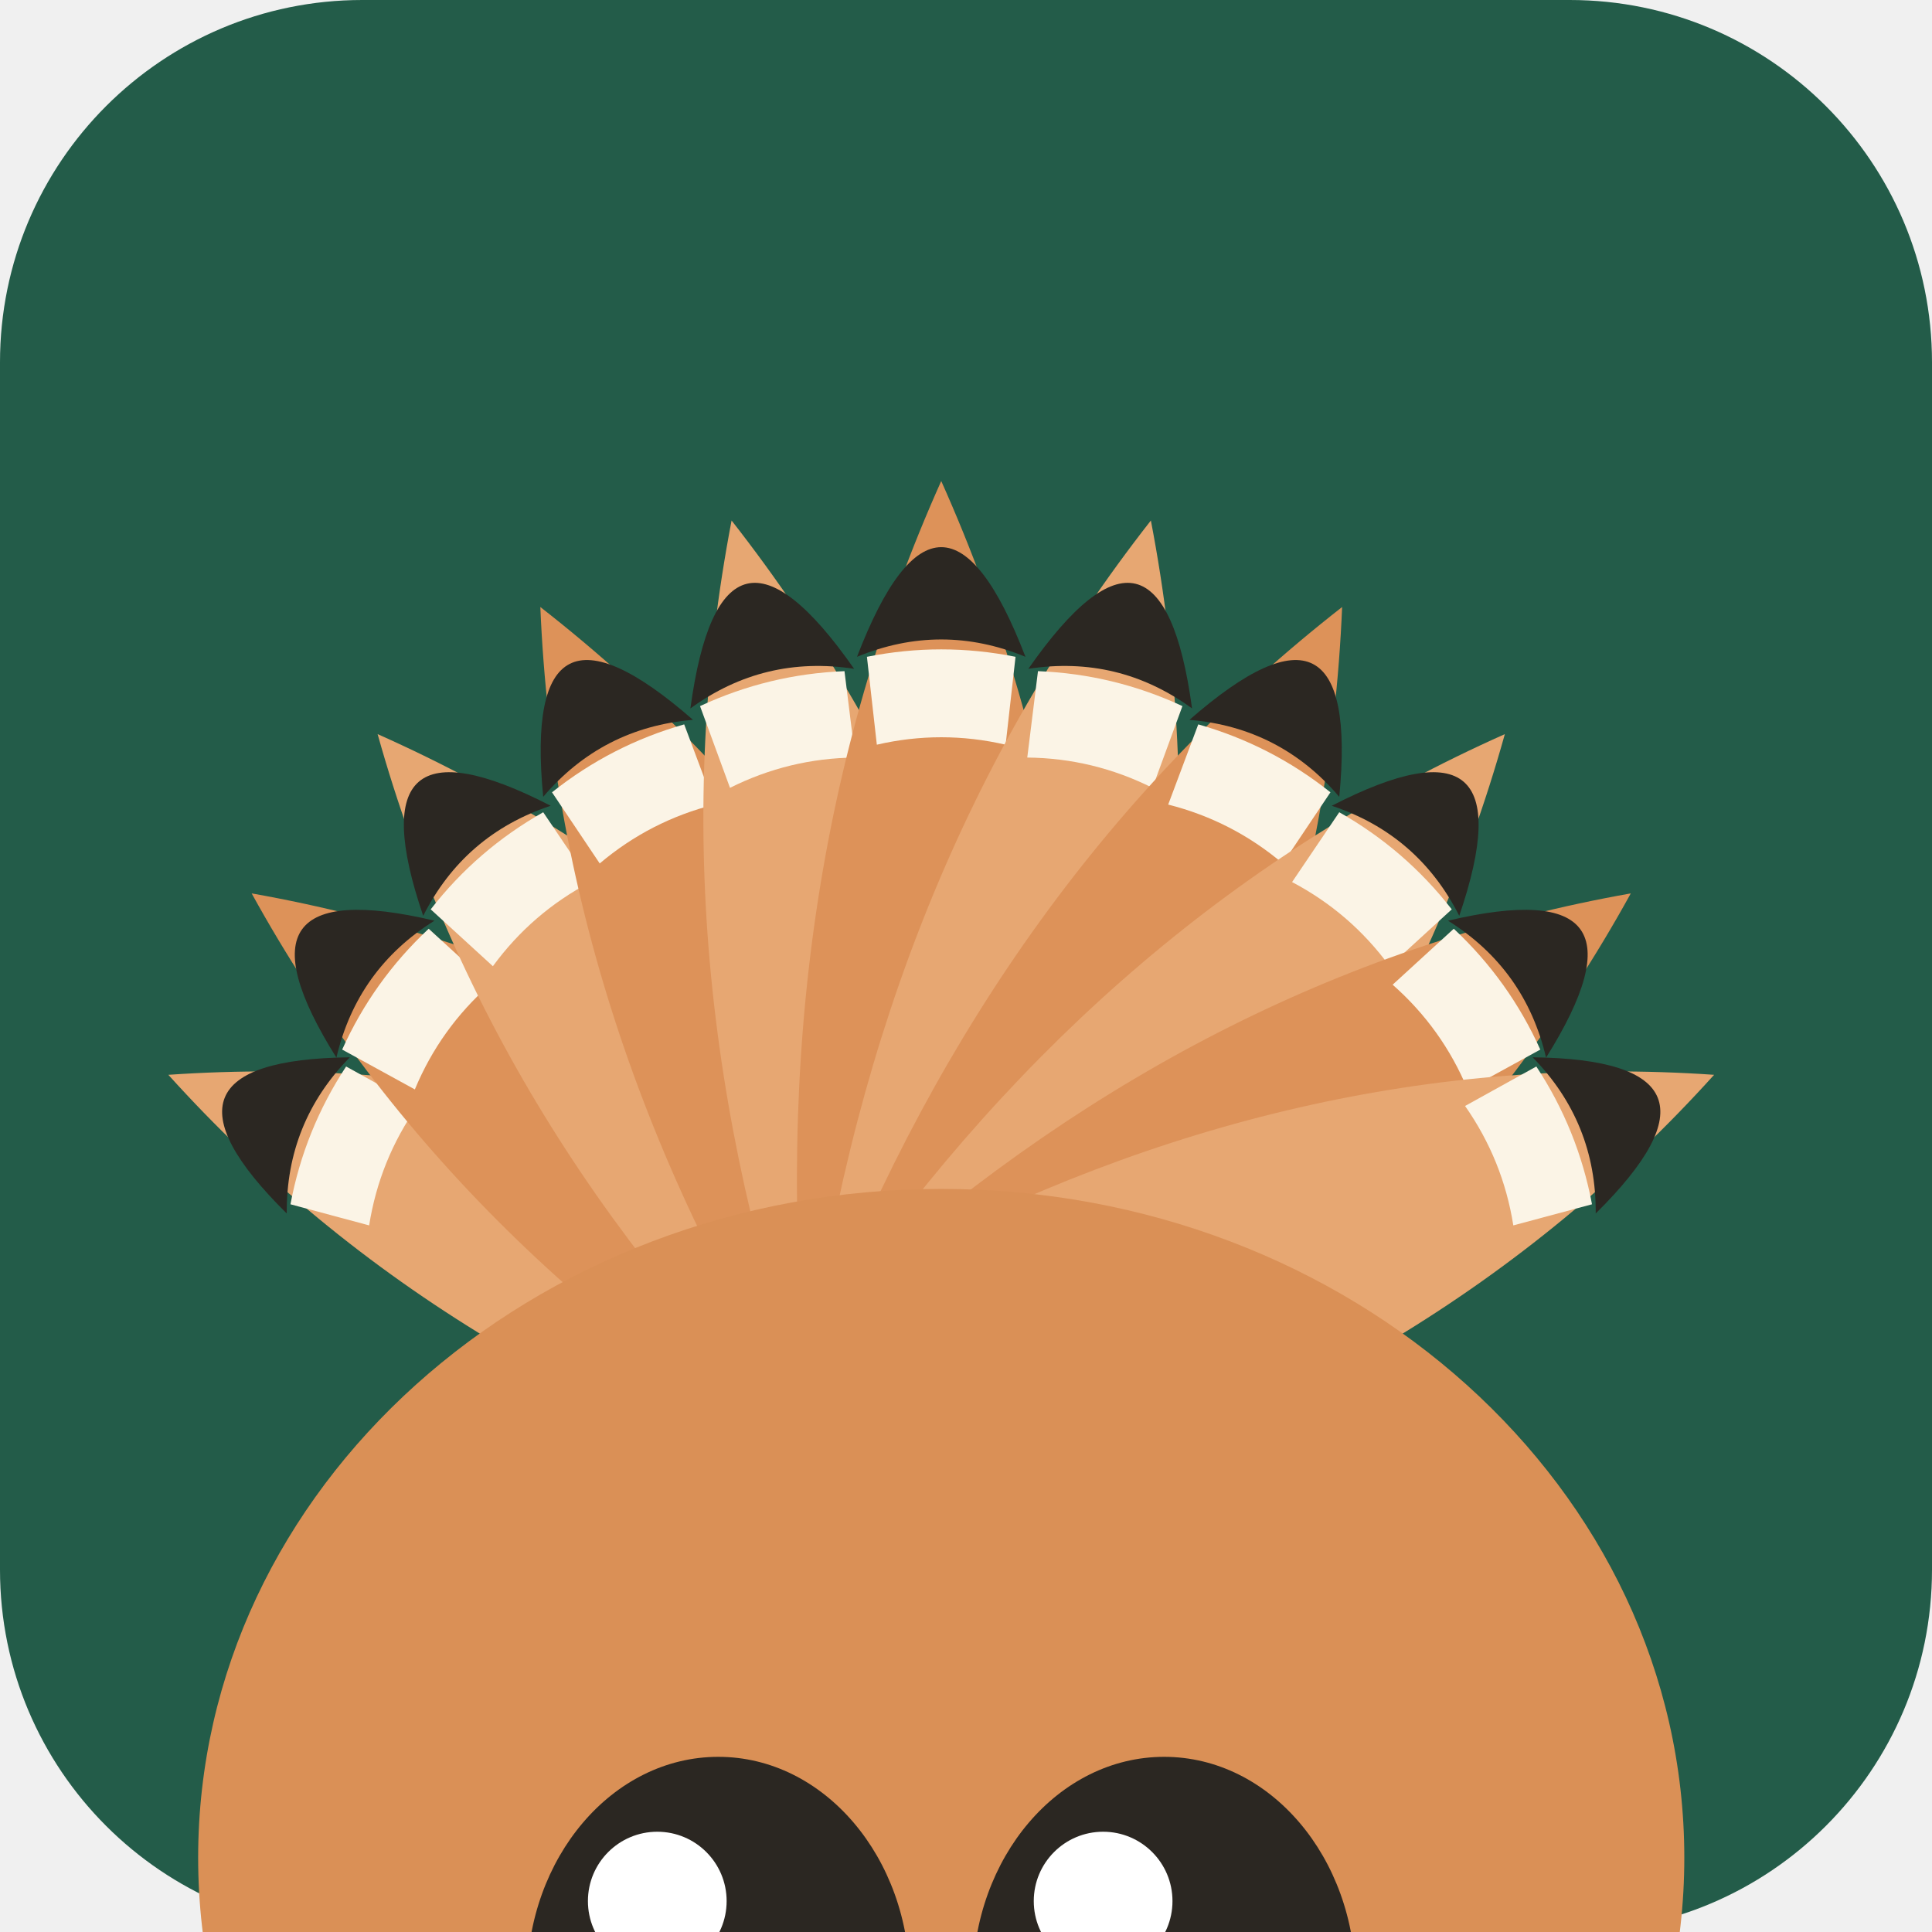
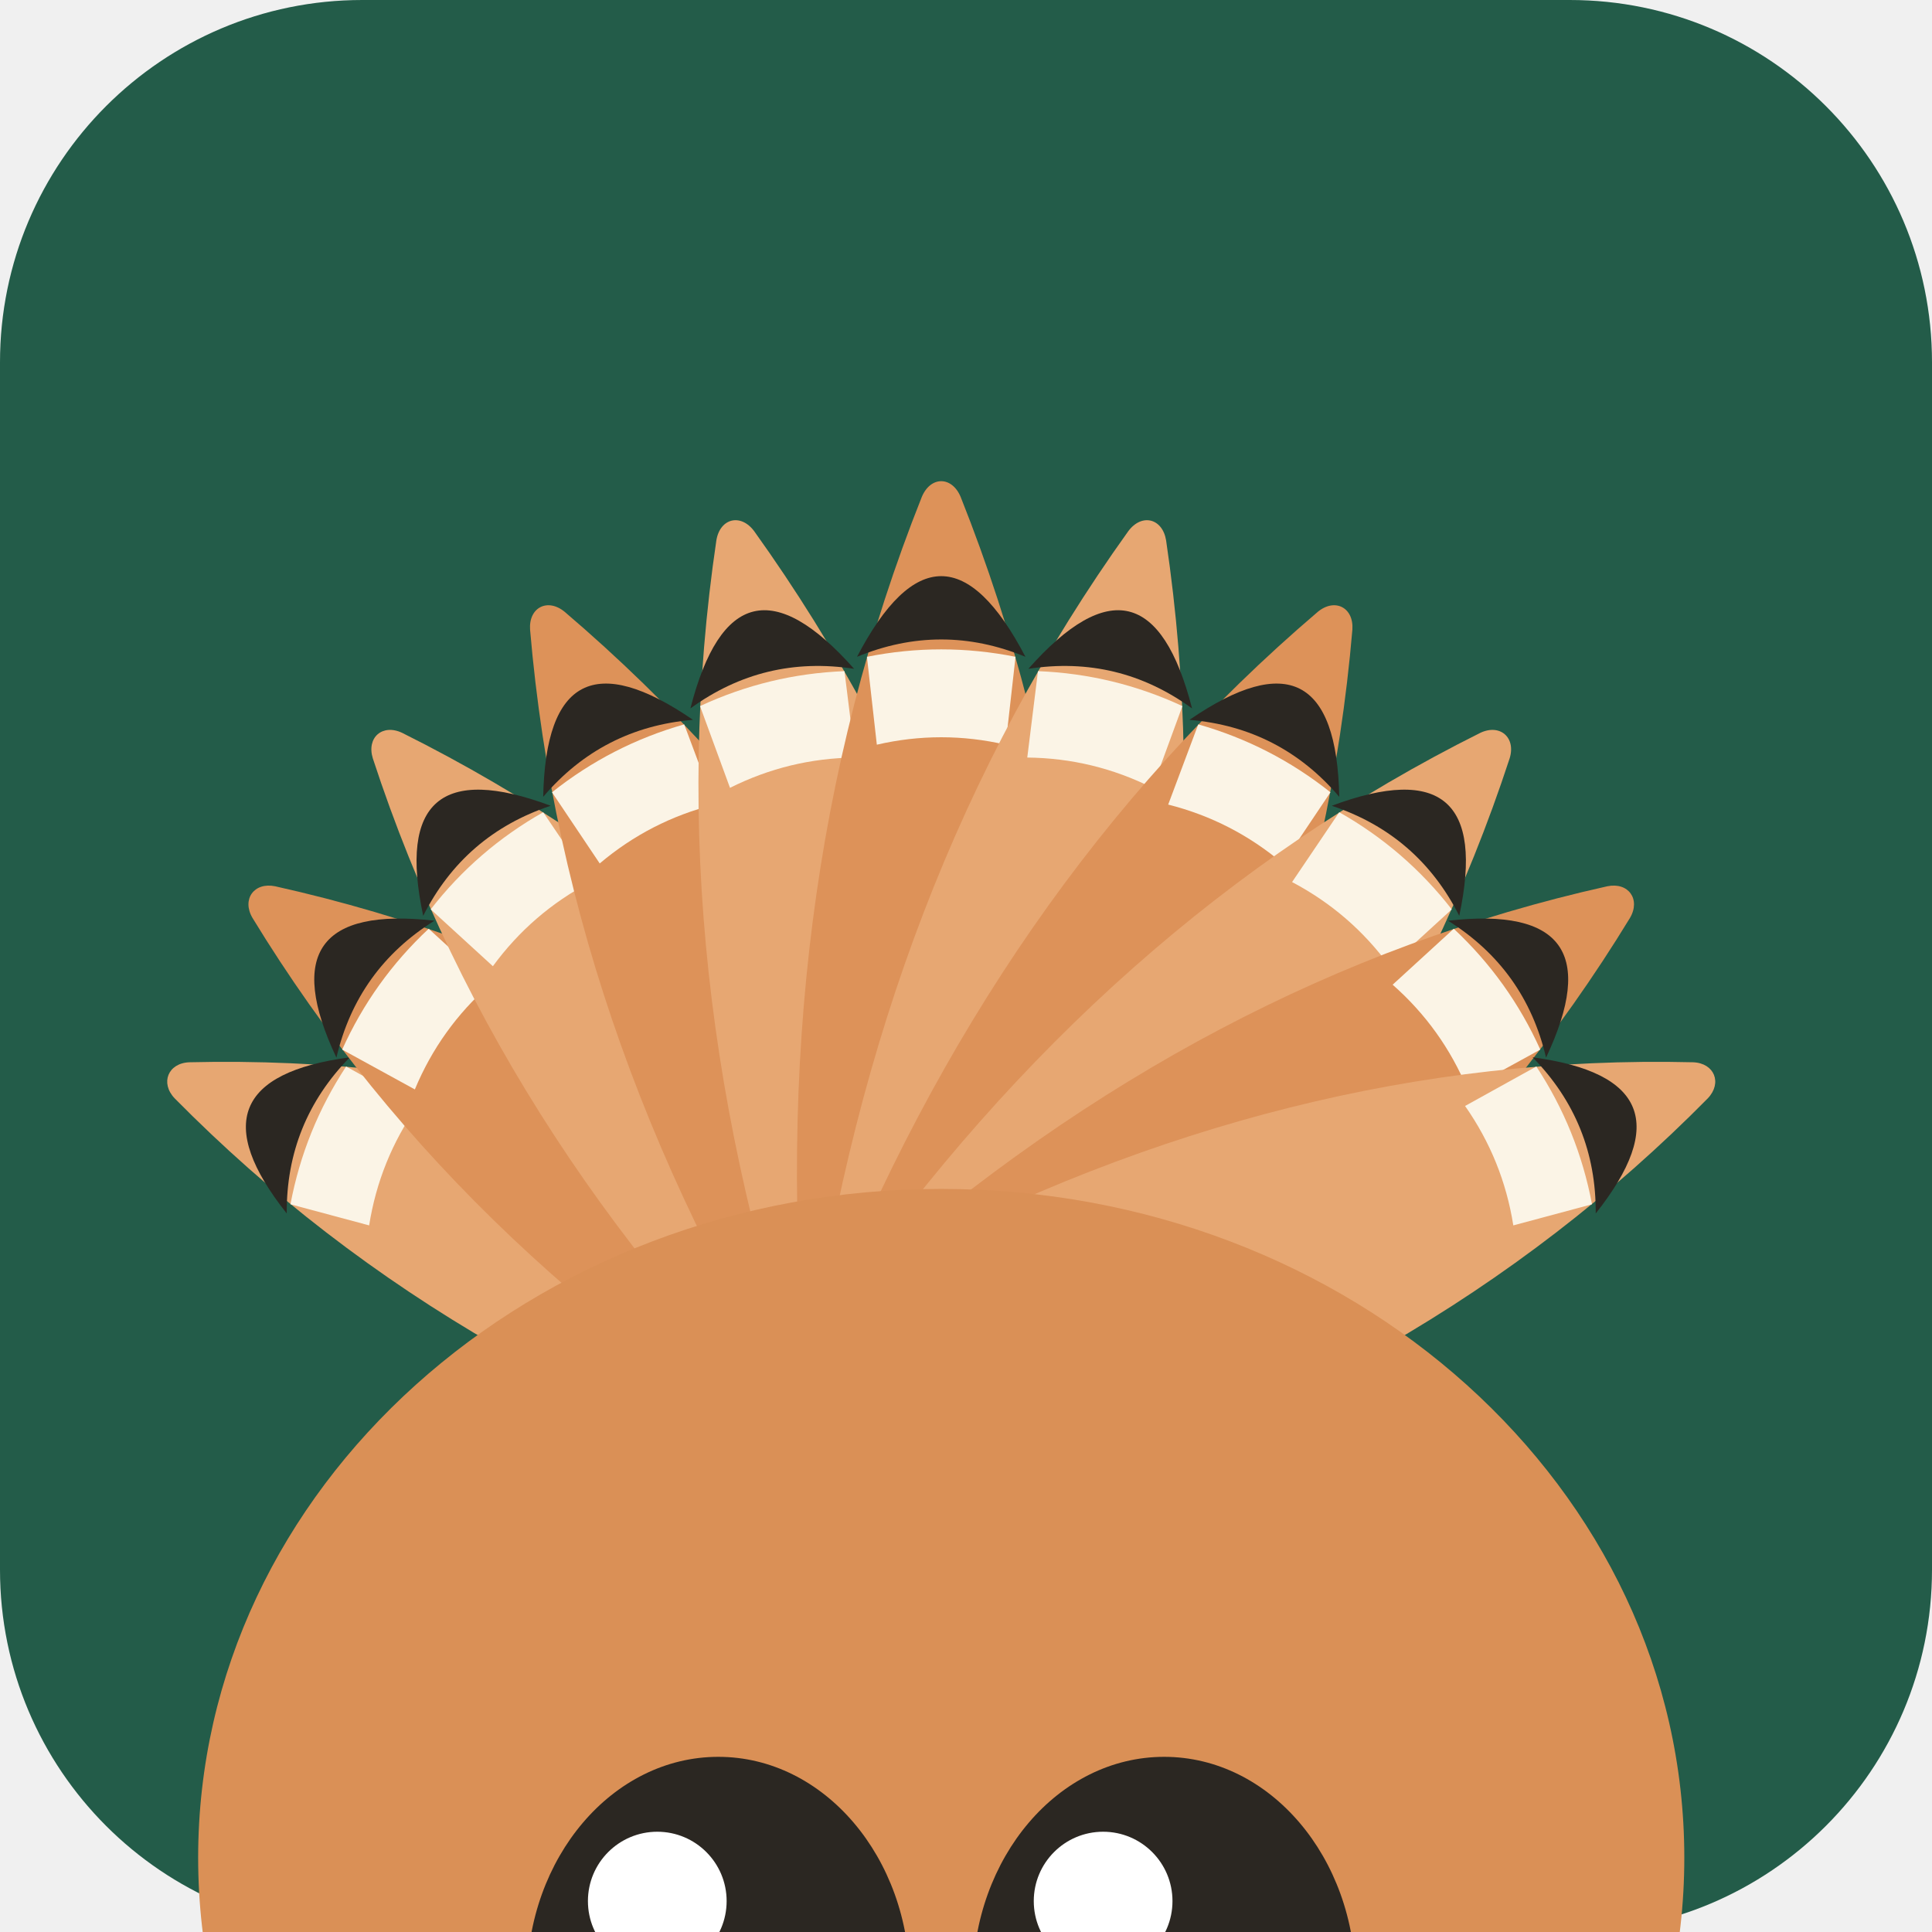
<svg xmlns="http://www.w3.org/2000/svg" width="512" height="512" viewBox="0 0 512 512" role="img" aria-label="Hoopoe">
-   <style>
-     @media (prefers-color-scheme: dark) { .tile { fill: #141B18 } }
-   </style>
-   <rect class="tile" width="512" height="512" rx="96" fill="#235C49" />
-   <g transform="translate(-144.410 124.718) scale(6.5641)">
-     <g transform="rotate(-68 60 37)">
-       <path d="M54.6 37 Q52.6 18.558 60 3.346 Q67.4 18.558 65.4 37 Z" fill="#E7A772" />
-       <path d="M57 9.875 Q60 9.275 63 9.875 L62.6 13.14 Q60 12.54 57.4 13.14 Z" fill="#FBF4E6" />
-       <path d="M56.6 9.875 Q60 1.731 63.4 9.875 Q60 8.475 56.6 9.875 Z" fill="#2B2722" />
+   <rect width="512" height="512" rx="96" fill="#235C49" />
+   <defs id="fx" />
+   <g id="lit">
+     <g transform="translate(-144.410 124.718) scale(6.5641)">
+       <g transform="rotate(-68 60 37)">
+         <path d="M54.6 37 Q52.71 18.978 59.214 3.94 C59.568 3.157 60.432 3.157 60.786 3.94 Q67.29 18.978 65.4 37 Z" fill="#E7A772" />
+         <path d="M57 9.875 Q60 9.275 63 9.875 L62.6 13.14 Q60 12.54 57.4 13.14 Z" fill="#FBF4E6" />
+         <path d="M56.6 9.875 Q60 3.885 63.4 9.875 Q60 8.475 56.6 9.875 Z" fill="#2B2722" />
+       </g>
+       <g transform="rotate(-54.4 60 37)">
+         <path d="M54.6 37 Q52.71 18.665 59.214 3.365 C59.568 2.569 60.432 2.569 60.786 3.365 Q67.29 18.665 65.4 37 Z" fill="#DD9259" />
+         <path d="M57 9.403 Q60 8.803 63 9.403 L62.6 12.725 Q60 12.125 57.4 12.725 Z" fill="#FBF4E6" />
+         <path d="M56.6 9.403 Q60 3.309 63.4 9.403 Q60 8.003 56.6 9.403 Z" fill="#2B2722" />
+       </g>
+       <g transform="rotate(-40.8 60 37)">
+         <path d="M54.6 37 Q52.71 18.352 59.214 2.79 C59.568 1.98 60.432 1.98 60.786 2.79 Q67.29 18.352 65.4 37 Z" fill="#E7A772" />
+         <path d="M57 8.932 Q60 8.332 63 8.932 L62.6 12.31 Q60 11.71 57.4 12.31 Z" fill="#FBF4E6" />
+         <path d="M56.6 8.932 Q60 2.733 63.4 8.932 Q60 7.532 56.6 8.932 Z" fill="#2B2722" />
+       </g>
+       <g transform="rotate(-27.2 60 37)">
+         <path d="M54.6 37 Q52.71 18.038 59.214 2.215 C59.568 1.391 60.432 1.391 60.786 2.215 Q67.29 18.038 65.4 37 Z" fill="#DD9259" />
+         <path d="M57 8.46 Q60 7.86 63 8.46 L62.6 11.895 Q60 11.295 57.4 11.895 Z" fill="#FBF4E6" />
+         <path d="M56.6 8.46 Q60 2.157 63.4 8.46 Q60 7.06 56.6 8.46 Z" fill="#2B2722" />
+       </g>
+       <g transform="rotate(-13.6 60 37)">
+         <path d="M54.6 37 Q52.71 17.725 59.214 1.64 C59.568 0.803 60.432 0.803 60.786 1.64 Q67.29 17.725 65.4 37 Z" fill="#E7A772" />
+         <path d="M57 7.988 Q60 7.388 63 7.988 L62.6 11.48 Q60 10.88 57.4 11.48 Z" fill="#FBF4E6" />
+         <path d="M56.6 7.988 Q60 1.581 63.4 7.988 Q60 6.588 56.6 7.988 Z" fill="#2B2722" />
+       </g>
+       <g transform="rotate(0 60 37)">
+         <path d="M54.6 37 Q52.71 17.411 59.214 1.066 C59.568 0.214 60.432 0.214 60.786 1.066 Q67.29 17.411 65.4 37 Z" fill="#DD9259" />
+         <path d="M57 7.517 Q60 6.917 63 7.517 L62.6 11.065 Q60 10.465 57.4 11.065 Z" fill="#FBF4E6" />
+         <path d="M56.6 7.517 Q60 1.005 63.4 7.517 Q60 6.117 56.6 7.517 Z" fill="#2B2722" />
+       </g>
+       <g transform="rotate(13.6 60 37)">
+         <path d="M54.6 37 Q52.71 17.725 59.214 1.64 C59.568 0.803 60.432 0.803 60.786 1.64 Q67.29 17.725 65.4 37 Z" fill="#E7A772" />
+         <path d="M57 7.988 Q60 7.388 63 7.988 L62.6 11.48 Q60 10.88 57.4 11.48 Z" fill="#FBF4E6" />
+         <path d="M56.6 7.988 Q60 1.581 63.4 7.988 Q60 6.588 56.6 7.988 Z" fill="#2B2722" />
+       </g>
+       <g transform="rotate(27.2 60 37)">
+         <path d="M54.6 37 Q52.71 18.038 59.214 2.215 C59.568 1.391 60.432 1.391 60.786 2.215 Q67.29 18.038 65.4 37 Z" fill="#DD9259" />
+         <path d="M57 8.46 Q60 7.86 63 8.46 L62.6 11.895 Q60 11.295 57.4 11.895 Z" fill="#FBF4E6" />
+         <path d="M56.6 8.46 Q60 2.157 63.4 8.46 Q60 7.06 56.6 8.46 Z" fill="#2B2722" />
+       </g>
+       <g transform="rotate(40.8 60 37)">
+         <path d="M54.6 37 Q52.71 18.352 59.214 2.79 C59.568 1.98 60.432 1.98 60.786 2.79 Q67.29 18.352 65.4 37 Z" fill="#E7A772" />
+         <path d="M57 8.932 Q60 8.332 63 8.932 L62.6 12.31 Q60 11.71 57.4 12.31 Z" fill="#FBF4E6" />
+         <path d="M56.6 8.932 Q60 2.733 63.4 8.932 Q60 7.532 56.6 8.932 Z" fill="#2B2722" />
+       </g>
+       <g transform="rotate(54.4 60 37)">
+         <path d="M54.6 37 Q52.71 18.665 59.214 3.365 C59.568 2.569 60.432 2.569 60.786 3.365 Q67.29 18.665 65.4 37 Z" fill="#DD9259" />
+         <path d="M57 9.403 Q60 8.803 63 9.403 L62.6 12.725 Q60 12.125 57.4 12.725 Z" fill="#FBF4E6" />
+         <path d="M56.6 9.403 Q60 3.309 63.4 9.403 Q60 8.003 56.6 9.403 Z" fill="#2B2722" />
+       </g>
+       <g transform="rotate(68 60 37)">
+         <path d="M54.6 37 Q52.71 18.978 59.214 3.94 C59.568 3.157 60.432 3.157 60.786 3.94 Q67.29 18.978 65.4 37 Z" fill="#E7A772" />
+         <path d="M57 9.875 Q60 9.275 63 9.875 L62.6 13.14 Q60 12.54 57.4 13.14 Z" fill="#FBF4E6" />
+         <path d="M56.6 9.875 Q60 3.885 63.4 9.875 Q60 8.475 56.6 9.875 Z" fill="#2B2722" />
+       </g>
+       <ellipse cx="60" cy="56" rx="30" ry="27" fill="#DA9056" />
+       <path d="M58.2 62.5 Q57.5 67.45 58.9 72.85 L61.1 72.85 Q62.5 67.45 61.8 62.5 Q60 61.2 58.2 62.5 Z" fill="#4A4038" />
+       <path d="M58.9 72.85 Q59.3 76.45 60 78.7 Q60.7 76.45 61.1 72.85 Z" fill="#4A4038" />
+       <ellipse cx="51" cy="61" rx="7.728" ry="9.072" fill="#2B2722" />
+       <circle cx="48.536" cy="57.752" r="2.8" fill="#FFFFFF" />
+       <circle cx="53.016" cy="63.016" r="1.232" fill="#FFFFFF" opacity="0.85" />
+       <ellipse cx="69" cy="61" rx="7.728" ry="9.072" fill="#2B2722" />
+       <circle cx="66.536" cy="57.752" r="2.8" fill="#FFFFFF" />
+       <circle cx="71.016" cy="63.016" r="1.232" fill="#FFFFFF" opacity="0.85" />
    </g>
-     <g transform="rotate(-54.4 60 37)">
-       <path d="M54.6 37 Q52.6 18.237 60 2.761 Q67.4 18.237 65.4 37 Z" fill="#DD9259" />
-       <path d="M57 9.403 Q60 8.803 63 9.403 L62.6 12.725 Q60 12.125 57.4 12.725 Z" fill="#FBF4E6" />
-       <path d="M56.6 9.403 Q60 1.118 63.4 9.403 Q60 8.003 56.6 9.403 Z" fill="#2B2722" />
-     </g>
-     <g transform="rotate(-40.8 60 37)">
-       <path d="M54.6 37 Q52.6 17.916 60 2.176 Q67.4 17.916 65.4 37 Z" fill="#E7A772" />
-       <path d="M57 8.932 Q60 8.332 63 8.932 L62.6 12.31 Q60 11.71 57.4 12.31 Z" fill="#FBF4E6" />
-       <path d="M56.6 8.932 Q60 0.504 63.4 8.932 Q60 7.532 56.6 8.932 Z" fill="#2B2722" />
-     </g>
-     <g transform="rotate(-27.2 60 37)">
-       <path d="M54.6 37 Q52.6 17.596 60 1.591 Q67.4 17.596 65.4 37 Z" fill="#DD9259" />
-       <path d="M57 8.46 Q60 7.86 63 8.46 L62.6 11.895 Q60 11.295 57.4 11.895 Z" fill="#FBF4E6" />
-       <path d="M56.6 8.46 Q60 -0.109 63.4 8.46 Q60 7.06 56.6 8.46 Z" fill="#2B2722" />
-     </g>
-     <g transform="rotate(-13.6 60 37)">
-       <path d="M54.6 37 Q52.6 17.275 60 1.005 Q67.4 17.275 65.4 37 Z" fill="#E7A772" />
-       <path d="M57 7.988 Q60 7.388 63 7.988 L62.6 11.48 Q60 10.88 57.4 11.48 Z" fill="#FBF4E6" />
-       <path d="M56.6 7.988 Q60 -0.722 63.4 7.988 Q60 6.588 56.6 7.988 Z" fill="#2B2722" />
-     </g>
-     <g transform="rotate(0 60 37)">
-       <path d="M54.6 37 Q52.6 16.954 60 0.42 Q67.4 16.954 65.4 37 Z" fill="#DD9259" />
-       <path d="M57 7.517 Q60 6.917 63 7.517 L62.6 11.065 Q60 10.465 57.4 11.065 Z" fill="#FBF4E6" />
-       <path d="M56.6 7.517 Q60 -1.336 63.4 7.517 Q60 6.117 56.6 7.517 Z" fill="#2B2722" />
-     </g>
-     <g transform="rotate(13.6 60 37)">
-       <path d="M54.6 37 Q52.6 17.275 60 1.005 Q67.4 17.275 65.4 37 Z" fill="#E7A772" />
-       <path d="M57 7.988 Q60 7.388 63 7.988 L62.6 11.48 Q60 10.88 57.4 11.48 Z" fill="#FBF4E6" />
-       <path d="M56.6 7.988 Q60 -0.722 63.4 7.988 Q60 6.588 56.6 7.988 Z" fill="#2B2722" />
-     </g>
-     <g transform="rotate(27.2 60 37)">
-       <path d="M54.6 37 Q52.6 17.596 60 1.591 Q67.4 17.596 65.4 37 Z" fill="#DD9259" />
-       <path d="M57 8.46 Q60 7.86 63 8.46 L62.6 11.895 Q60 11.295 57.4 11.895 Z" fill="#FBF4E6" />
-       <path d="M56.6 8.46 Q60 -0.109 63.4 8.46 Q60 7.06 56.6 8.46 Z" fill="#2B2722" />
-     </g>
-     <g transform="rotate(40.8 60 37)">
-       <path d="M54.6 37 Q52.6 17.916 60 2.176 Q67.4 17.916 65.4 37 Z" fill="#E7A772" />
-       <path d="M57 8.932 Q60 8.332 63 8.932 L62.6 12.31 Q60 11.71 57.4 12.31 Z" fill="#FBF4E6" />
-       <path d="M56.6 8.932 Q60 0.504 63.4 8.932 Q60 7.532 56.6 8.932 Z" fill="#2B2722" />
-     </g>
-     <g transform="rotate(54.4 60 37)">
-       <path d="M54.6 37 Q52.6 18.237 60 2.761 Q67.4 18.237 65.4 37 Z" fill="#DD9259" />
-       <path d="M57 9.403 Q60 8.803 63 9.403 L62.6 12.725 Q60 12.125 57.4 12.725 Z" fill="#FBF4E6" />
-       <path d="M56.6 9.403 Q60 1.118 63.4 9.403 Q60 8.003 56.6 9.403 Z" fill="#2B2722" />
-     </g>
-     <g transform="rotate(68 60 37)">
-       <path d="M54.6 37 Q52.6 18.558 60 3.346 Q67.4 18.558 65.4 37 Z" fill="#E7A772" />
-       <path d="M57 9.875 Q60 9.275 63 9.875 L62.6 13.14 Q60 12.54 57.4 13.14 Z" fill="#FBF4E6" />
-       <path d="M56.6 9.875 Q60 1.731 63.4 9.875 Q60 8.475 56.6 9.875 Z" fill="#2B2722" />
-     </g>
-     <ellipse cx="60" cy="56" rx="30" ry="27" fill="#DA9056" />
-     <path d="M58.2 62.5 Q57.5 67.45 58.9 72.85 L61.1 72.85 Q62.5 67.45 61.8 62.5 Q60 61.2 58.2 62.5 Z" fill="#4A4038" />
-     <path d="M58.9 72.85 Q59.3 76.45 60 78.7 Q60.7 76.45 61.1 72.85 Z" fill="#4A4038" />
-     <ellipse cx="51" cy="61" rx="7.728" ry="9.072" fill="#2B2722" />
-     <circle cx="48.536" cy="57.752" r="2.8" fill="#FFFFFF" />
-     <circle cx="53.016" cy="63.016" r="1.232" fill="#FFFFFF" opacity="0.85" />
-     <ellipse cx="69" cy="61" rx="7.728" ry="9.072" fill="#2B2722" />
-     <circle cx="66.536" cy="57.752" r="2.8" fill="#FFFFFF" />
-     <circle cx="71.016" cy="63.016" r="1.232" fill="#FFFFFF" opacity="0.85" />
  </g>
</svg>
